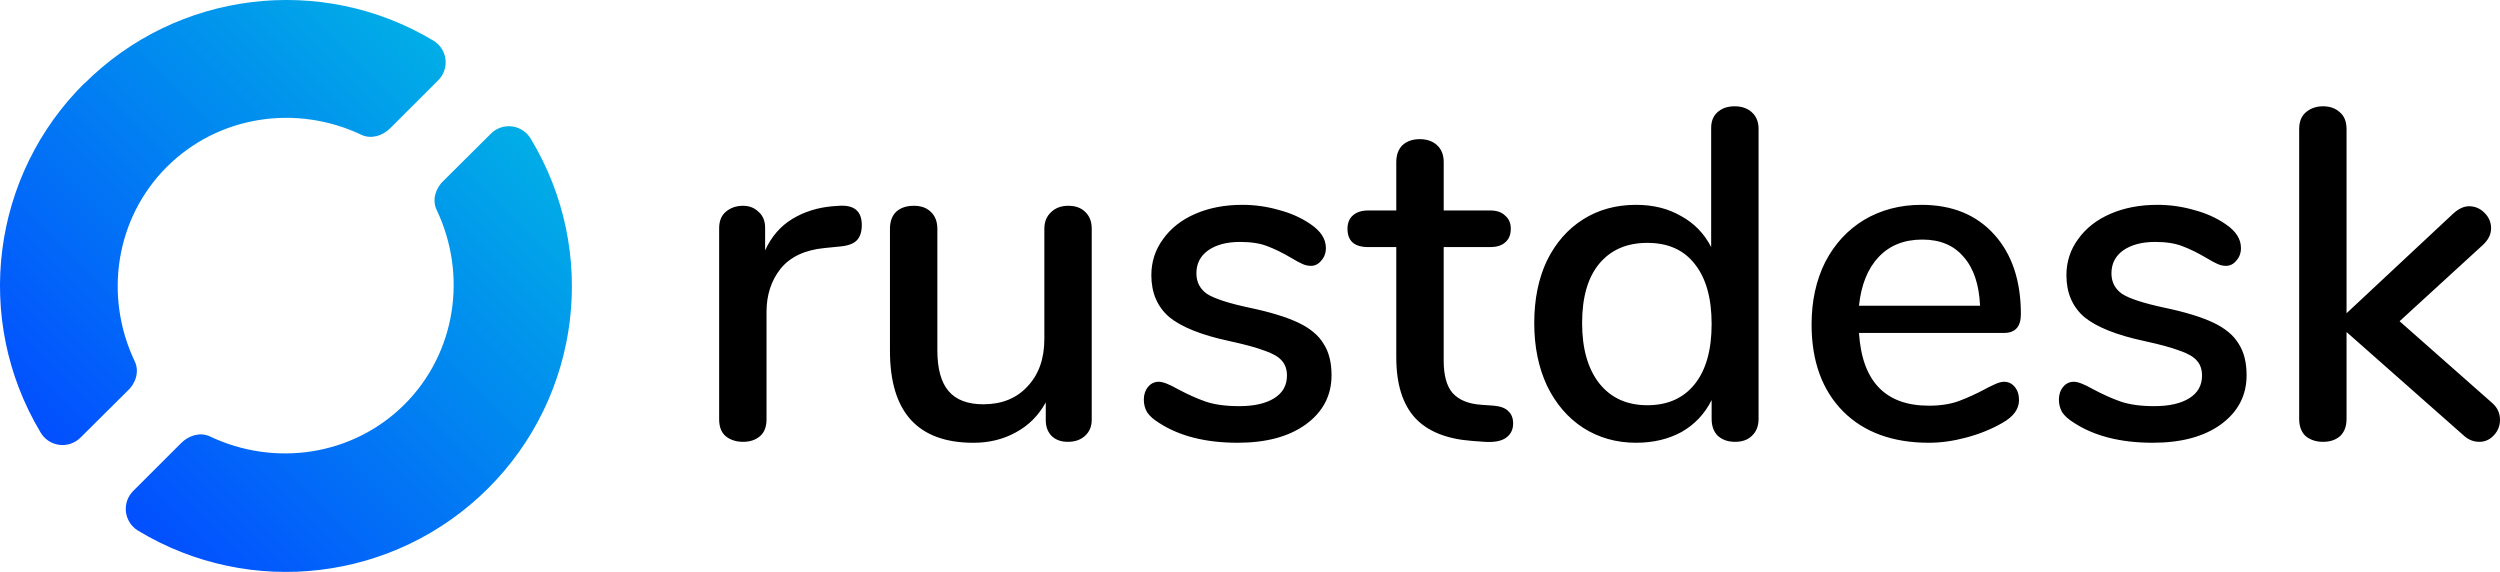
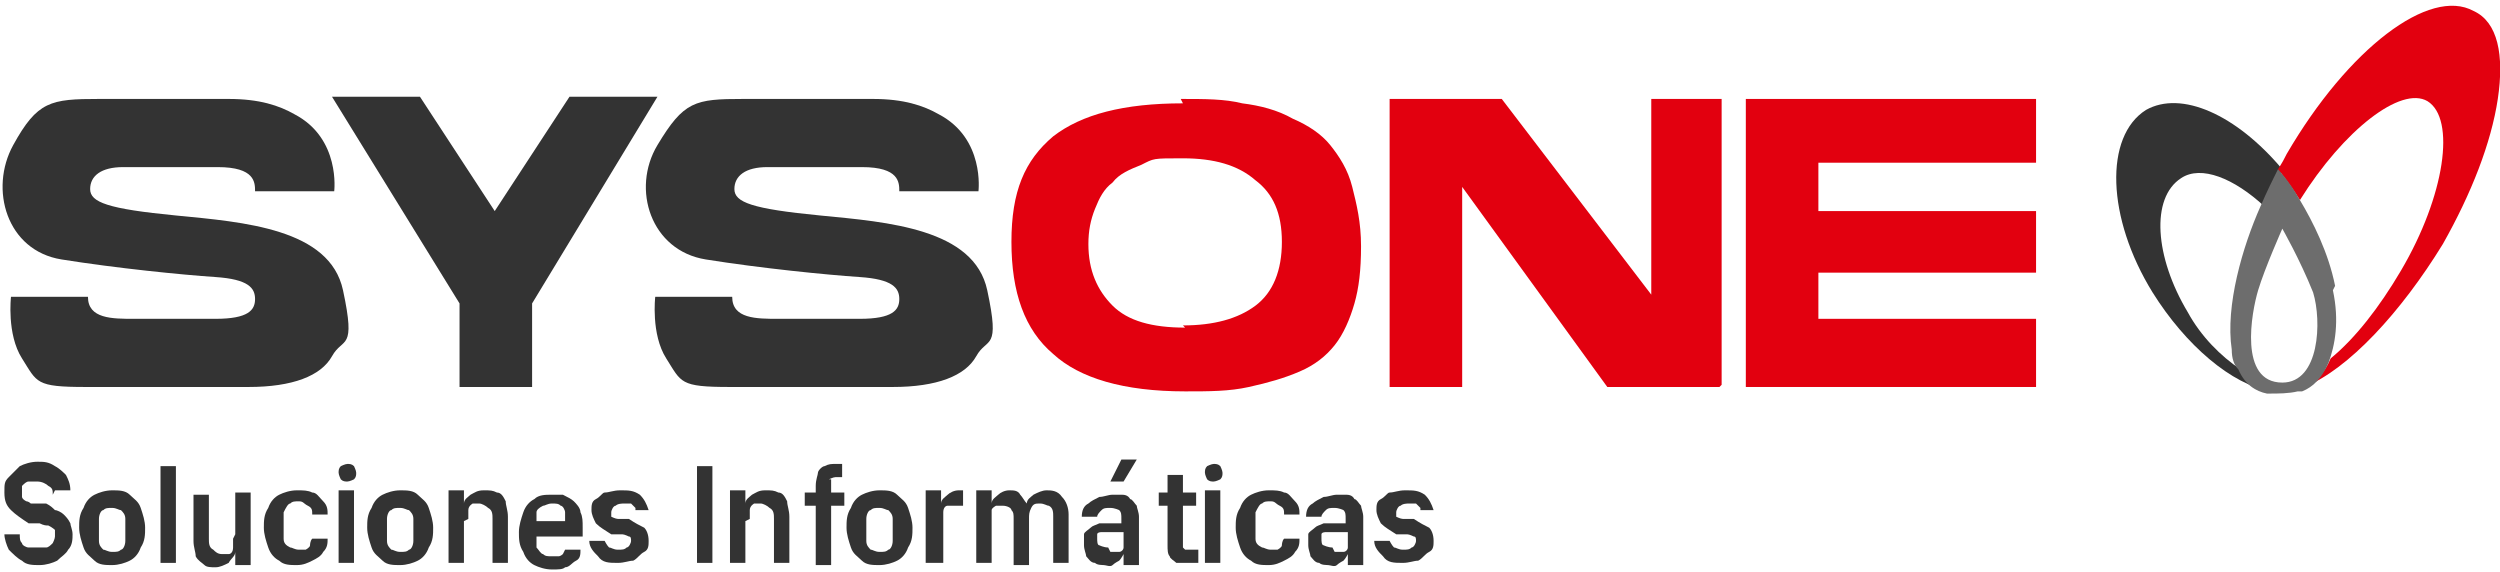
- <svg xmlns="http://www.w3.org/2000/svg" xmlns:xlink="http://www.w3.org/1999/xlink" viewBox="66.993 897.484 113.652 26">
+ <svg xmlns="http://www.w3.org/2000/svg" id="Capa_1" data-name="Capa 1" version="1.1" viewBox="0 0 113.7 26">
  <defs>
-     <linearGradient id="a" x1=".148" x2=".845" y1=".851" y2=".154" gradientTransform="matrix(26.301 0 0 26.331 90.674 911.757)" gradientUnits="userSpaceOnUse">
-       <stop offset="0" stop-color="#004ba6" style="stop-color:#024eff;stop-opacity:1" />
-       <stop offset="1" stop-color="#00bfe1" style="stop-color:#01aee6;stop-opacity:1" />
-     </linearGradient>
-     <linearGradient xlink:href="#a" id="c" x1=".148" x2=".845" y1=".851" y2=".154" gradientTransform="matrix(26.00048 0 0 25.99935 66.993 897.485)" gradientUnits="userSpaceOnUse" />
+     <style>
+       .cls-1 {
+         fill: #333;
+       }
+ 
+       .cls-1, .cls-2, .cls-3 {
+         stroke-width: 0px;
+       }
+ 
+       .cls-2 {
+         fill: #6d6d6d;
+       }
+ 
+       .cls-3 {
+         fill: #e2000f;
+       }
+     </style>
  </defs>
-   <linearGradient id="b" x1=".148" x2=".845" y1=".851" y2=".154" gradientTransform="matrix(26.301 0 0 26.331 90.674 911.757)" gradientUnits="userSpaceOnUse">
-     <stop offset="0" stop-color="#004ba6" style="stop-color:#0071ff;stop-opacity:1" />
-     <stop offset="1" stop-color="#00bfe1" style="stop-color:#00bfe1;stop-opacity:1" />
-   </linearGradient>
-   <path d="M105.147 906.839q1.024-.064 1.024.875 0 .469-.235.704-.234.234-.81.277l-.64.064q-1.344.128-2.006.939-.64.81-.64 1.962v4.886q0 .512-.298.768-.3.256-.768.256-.47 0-.79-.256-.298-.256-.298-.768v-8.683q0-.49.298-.747.32-.277.79-.277.426 0 .704.277.298.256.298.726v1.024q.427-.939 1.238-1.43.81-.49 1.834-.576zm10.411 0q.49 0 .768.277.298.278.298.768v8.683q0 .448-.298.725-.3.278-.79.278-.448 0-.725-.256-.277-.278-.277-.726v-.81q-.491.896-1.366 1.365-.853.47-1.92.47-3.797 0-3.797-4.182v-5.547q0-.49.277-.768.299-.277.81-.277.492 0 .769.277.299.278.299.768v5.526q0 1.258.512 1.856.512.597 1.578.597 1.259 0 2.006-.81.768-.811.768-2.155v-5.014q0-.469.298-.746.299-.299.79-.299zm7.701 10.773q-2.176 0-3.563-.896-.384-.234-.554-.49-.15-.256-.15-.576 0-.342.192-.576.192-.235.49-.235.278 0 .876.341.64.342 1.237.555.619.213 1.536.213 1.024 0 1.6-.362.576-.363.576-1.024 0-.427-.235-.683-.213-.256-.768-.448-.554-.213-1.642-.448-1.878-.405-2.71-1.088-.81-.704-.81-1.899 0-.917.533-1.642.533-.747 1.472-1.152.939-.406 2.133-.406.854 0 1.664.235.81.213 1.43.64.703.47.703 1.088 0 .341-.213.576-.192.235-.47.235-.191 0-.383-.086-.192-.085-.512-.277-.576-.341-1.088-.533-.49-.192-1.237-.192-.896 0-1.451.384-.533.384-.533 1.045 0 .597.49.939.512.32 1.899.618 1.43.299 2.24.683.81.384 1.152.96.363.555.363 1.43 0 1.386-1.174 2.24-1.152.831-3.093.831zm11.648-1.685q.47.043.661.256.213.192.213.555 0 .426-.34.66-.32.214-.96.172l-.577-.043q-1.728-.128-2.581-1.045-.854-.94-.854-2.752v-5.014h-1.28q-.938 0-.938-.832 0-.384.234-.597.256-.235.704-.235h1.28v-2.197q0-.49.278-.768.298-.277.79-.277.49 0 .788.277.3.277.3.768v2.197h2.111q.448 0 .683.235.256.213.256.597 0 .406-.256.619-.235.213-.683.213h-2.112v5.163q0 1.003.405 1.472.427.47 1.28.533zm10.943-13.611q.491 0 .79.278.299.277.299.746v13.184q0 .491-.299.768-.277.278-.768.278-.49 0-.79-.278-.277-.277-.277-.768v-.853q-.469.939-1.365 1.45-.896.491-2.07.491-1.343 0-2.41-.682-1.045-.683-1.643-1.92-.576-1.238-.576-2.838 0-1.621.576-2.837.598-1.216 1.643-1.877 1.045-.662 2.41-.662 1.174 0 2.049.512.896.491 1.365 1.408v-5.418q0-.448.277-.704.3-.278.79-.278zm-3.967 13.59q1.386 0 2.154-.96t.768-2.731q0-1.77-.768-2.73-.746-.96-2.154-.96t-2.198.96q-.768.938-.768 2.687 0 1.75.79 2.752.79.982 2.176.982zm16.213-1.067q.299 0 .49.235.193.234.193.597 0 .619-.768 1.045-.747.427-1.643.662-.875.234-1.685.234-2.475 0-3.904-1.429-1.43-1.45-1.43-3.947 0-1.6.619-2.837.64-1.237 1.77-1.92 1.153-.683 2.603-.683 2.091 0 3.307 1.344 1.216 1.344 1.216 3.627 0 .853-.768.853h-6.592q.213 3.307 3.179 3.307.789 0 1.365-.213.576-.214 1.216-.555.064-.043.341-.17.299-.15.491-.15zm-3.712-6.464q-1.237 0-1.984.79-.747.789-.896 2.218h5.504q-.064-1.45-.747-2.219-.661-.789-1.877-.789zm10.475 9.237q-2.176 0-3.563-.896-.384-.234-.555-.49-.149-.256-.149-.576 0-.342.192-.576.192-.235.49-.235.278 0 .875.341.64.342 1.238.555.618.213 1.536.213 1.024 0 1.6-.362.576-.363.576-1.024 0-.427-.235-.683-.213-.256-.768-.448-.555-.213-1.643-.448-1.877-.405-2.709-1.088-.81-.704-.81-1.899 0-.917.533-1.642.533-.747 1.472-1.152.938-.406 2.133-.406.853 0 1.664.235.81.213 1.43.64.703.47.703 1.088 0 .341-.213.576-.192.235-.47.235-.191 0-.383-.086-.192-.085-.512-.277-.576-.341-1.088-.533-.491-.192-1.238-.192-.896 0-1.45.384-.534.384-.534 1.045 0 .597.491.939.512.32 1.899.618 1.429.299 2.24.683.81.384 1.152.96.362.555.362 1.43 0 1.386-1.173 2.24-1.152.831-3.093.831zm15.402-1.834q.384.32.384.789 0 .405-.277.704-.277.299-.661.299-.406 0-.726-.3l-5.312-4.692v3.946q0 .512-.298.79-.299.256-.768.256-.47 0-.79-.256-.298-.278-.298-.79v-13.162q0-.512.298-.768.32-.278.79-.278.469 0 .768.278.298.256.298.768v8.362l4.864-4.544q.363-.32.704-.32.406 0 .704.299.299.299.299.704 0 .405-.363.747l-3.797 3.477z" />
-   <path fill="url(#b)" d="m89.318 903.552-2.135 2.122c-.376.337-.558.879-.347 1.337 1.422 2.976.882 6.524-1.452 8.856-2.335 2.331-5.887 2.87-8.866 1.449-.439-.197-.954-.03-1.292.312l-2.17 2.167a1.154 1.154 0 0 0 .208 1.81 13.005 13.005 0 0 0 15.91-1.912 12.97 12.97 0 0 0 1.956-15.887 1.154 1.154 0 0 0-1.812-.254zm-18.467-2.305a12.969 12.969 0 0 0-2.02 15.885 1.154 1.154 0 0 0 1.812.254l2.124-2.11c.385-.336.572-.884.359-1.348-1.423-2.976-.884-6.524 1.451-8.856 2.334-2.332 5.887-2.871 8.866-1.45.434.194.942.033 1.281-.3l2.182-2.18a1.152 1.152 0 0 0-.208-1.81 13.009 13.009 0 0 0-15.893 1.973z" style="fill:url(#c);stroke-width:.988" />
+   <path class="cls-1" d="M101.9,16.8c-.9-.6-1.8-1.5-2.4-2.6-1.5-2.5-1.7-5.2-.3-6.1.9-.6,2.4,0,3.8,1.3.3-.7.6-1.3.8-1.7-2.1-2.5-4.6-3.6-6.2-2.7-1.9,1.2-1.8,4.9.3,8.3,1.5,2.4,3.6,4.2,5.4,4.5-.5,0-1-.4-1.3-1.1Z" />
+   <path class="cls-3" d="M112.5.5c-2-1.1-5.7,1.7-8.5,6.5-.1.2-.2.4-.4.7,0,0,.5.6,1,1.4,2-3.2,4.6-5.2,5.8-4.5,1.3.8.8,4.3-1.2,7.7-1,1.7-2.1,3.1-3.2,4-.3.7-.7,1.1-1.2,1.3,2-.8,4.4-3.4,6.3-6.5,1.3-2.3,2.2-4.6,2.5-6.6.3-2,0-3.5-1.1-4Z" />
+   <path class="cls-2" d="M106.2,13c-.3-1.5-1-2.9-1.6-3.9-.5-.9-1-1.4-1-1.4-.2.4-.5,1-.8,1.7-.8,1.8-1.6,4.5-1.3,6.5,0,.4.1.7.3.9.3.7.8,1,1.3,1.1,0,0,0,0,.1,0,.4,0,.9,0,1.3-.1,0,0,.2,0,.2,0,.5-.2.9-.6,1.2-1.3.3-.8.5-1.9.2-3.3ZM103.8,17.4c-2,0-1.4-3.2-1.1-4.2.3-1,1.1-2.8,1.1-2.8,0,0,.8,1.4,1.4,2.9.4,1.3.3,4.1-1.4,4.1Z" />
+   <path class="cls-1" d="M26,4.4h3.9l-5.7,9.4v3.8h-3.3v-3.8l-5.8-9.4h4l3.4,5.2,3.4-5.2Z" />
+   <path class="cls-3" d="M53.7,4.5c1.1,0,2,0,2.8.2.8.1,1.6.3,2.3.7.7.3,1.3.7,1.7,1.2.4.5.8,1.1,1,1.9.2.8.4,1.6.4,2.7s-.1,1.9-.3,2.6-.5,1.4-.9,1.9c-.4.5-.9.9-1.6,1.2-.7.3-1.4.5-2.3.7s-1.8.2-2.9.2c-2.8,0-4.8-.6-6-1.7-1.3-1.1-1.9-2.8-1.9-5.1s.6-3.7,1.9-4.8c1.3-1,3.2-1.5,5.9-1.5ZM53.8,14.8c1.4,0,2.5-.3,3.3-.9.8-.6,1.2-1.6,1.2-2.9s-.4-2.2-1.2-2.8c-.8-.7-1.9-1-3.3-1s-1.3,0-1.9.3c-.5.2-1,.4-1.3.8-.4.3-.6.7-.8,1.2-.2.5-.3,1-.3,1.6,0,1.2.4,2.1,1.1,2.8.7.7,1.8,1,3.3,1Z" />
+   <path class="cls-3" d="M78.2,17.6h-5.1l-6.6-9.1v9.1h-3.3V4.5h5.1l6.8,8.9V4.5h3.2v13Z" />
+   <path class="cls-3" d="M79.4,4.5h13.2v2.9h-9.9v2.2h9.9v2.8h-9.9v2.1h9.9v3.1h-13.2V4.5Z" />
+   <path class="cls-1" d="M4.6,4.5h5.8c1.4,0,2.3.3,3,.7,2.1,1.1,1.8,3.5,1.8,3.5h-3.6c0-.4,0-1.1-1.7-1.1h-4.3c-1,0-1.5.4-1.5,1s.8.9,3.9,1.2,7,.6,7.6,3.4,0,2.1-.5,3-1.8,1.4-3.8,1.4c-2.9,0-5.1,0-7.4,0s-2.2-.2-2.9-1.3-.5-2.8-.5-2.8h3.5c0,1,1.1,1,2.1,1h3.7c1.5,0,1.8-.4,1.8-.9s-.3-.9-1.8-1-4.5-.4-7-.8S-.5,8.6.6,6.6s1.7-2.1,3.9-2.1Z" />
+   <path class="cls-1" d="M33.9,4.5h5.8c1.4,0,2.3.3,3,.7,2.1,1.1,1.8,3.5,1.8,3.5h-3.6c0-.4,0-1.1-1.7-1.1h-4.3c-1,0-1.5.4-1.5,1s.8.9,3.9,1.2,7,.6,7.6,3.4,0,2.1-.5,3-1.8,1.4-3.8,1.4c-2.9,0-5.1,0-7.4,0s-2.2-.2-2.9-1.3-.5-2.8-.5-2.8h3.5c0,1,1.1,1,2.1,1h3.7c1.5,0,1.8-.4,1.8-.9s-.3-.9-1.8-1-4.5-.4-7-.8-3.4-3.2-2.2-5.2,1.7-2.1,3.9-2.1Z" />
+   <g>
+     <path class="cls-1" d="M2.4,22.5c0-.2,0-.3-.2-.4-.1-.1-.3-.2-.5-.2s-.3,0-.4,0c-.1,0-.2.1-.3.2,0,0,0,.2,0,.3,0,0,0,.2,0,.2,0,0,0,.1.2.2,0,0,.1,0,.2.1,0,0,.2,0,.3,0h.4c.2.1.3.2.4.3.1,0,.3.1.4.2.1.1.2.2.3.4,0,.1.1.3.1.5s0,.5-.2.7c-.1.2-.3.3-.5.5-.2.1-.5.2-.8.2s-.6,0-.8-.2c-.2-.1-.4-.3-.6-.5-.1-.2-.2-.5-.2-.7h.7c0,.2,0,.3.1.4,0,.1.2.2.3.2.1,0,.3,0,.4,0s.3,0,.4,0c.1,0,.2-.1.3-.2,0,0,.1-.2.1-.3,0-.1,0-.2,0-.3,0,0-.1-.1-.3-.2-.1,0-.2,0-.4-.1h-.5c-.3-.2-.6-.4-.8-.6-.2-.2-.3-.4-.3-.8s0-.5.2-.7.3-.3.5-.5c.2-.1.5-.2.8-.2s.5,0,.8.2c.2.1.4.3.5.4.1.2.2.4.2.7h-.7Z" />
+     <path class="cls-1" d="M5.1,25.7c-.3,0-.6,0-.8-.2s-.4-.3-.5-.6-.2-.6-.2-.9,0-.6.2-.9c.1-.3.3-.5.5-.6s.5-.2.8-.2.6,0,.8.2.4.3.5.6c.1.3.2.6.2.9s0,.6-.2.9c-.1.3-.3.5-.5.6s-.5.2-.8.2ZM5.1,25.1c.2,0,.3,0,.4-.1.1,0,.2-.2.2-.4,0-.2,0-.3,0-.5s0-.4,0-.5c0-.2-.1-.3-.2-.4-.1,0-.2-.1-.4-.1s-.3,0-.4.1c-.1,0-.2.2-.2.4,0,.2,0,.3,0,.5s0,.4,0,.5c0,.2.1.3.2.4.1,0,.2.1.4.1Z" />
+     <path class="cls-1" d="M8,21.2v4.4h-.7v-4.4h.7Z" />
+     <path class="cls-1" d="M10.7,24.3v-1.9h.7v3.3h-.7v-.6h0c0,.2-.2.3-.3.5-.2.1-.4.2-.6.2s-.4,0-.5-.1-.3-.2-.4-.4c0-.2-.1-.4-.1-.7v-2.1h.7v2c0,.2,0,.4.2.5.1.1.2.2.4.2s.2,0,.3,0c.1,0,.2-.1.2-.3,0-.1,0-.3,0-.4Z" />
+     <path class="cls-1" d="M13.5,25.7c-.3,0-.6,0-.8-.2-.2-.1-.4-.3-.5-.6-.1-.3-.2-.6-.2-.9s0-.6.2-.9c.1-.3.3-.5.5-.6s.5-.2.8-.2.5,0,.7.1c.2,0,.3.2.5.4s.2.4.2.6h-.7c0-.2,0-.3-.2-.4s-.2-.2-.4-.2-.3,0-.4.1c-.1,0-.2.2-.3.4,0,.2,0,.3,0,.6s0,.4,0,.6c0,.2.1.3.3.4.1,0,.2.1.4.1s.2,0,.3,0c0,0,.2-.1.2-.2,0,0,0-.2.1-.3h.7c0,.2,0,.4-.2.6-.1.2-.3.3-.5.4s-.4.2-.7.2Z" />
+     <path class="cls-1" d="M15.8,21.9c-.1,0-.2,0-.3-.1,0,0-.1-.2-.1-.3s0-.2.1-.3c0,0,.2-.1.3-.1s.2,0,.3.1c0,0,.1.2.1.3s0,.2-.1.3c0,0-.2.1-.3.1ZM15.4,25.6v-3.3h.7v3.3h-.7Z" />
+     <path class="cls-1" d="M18.2,25.7c-.3,0-.6,0-.8-.2s-.4-.3-.5-.6-.2-.6-.2-.9,0-.6.2-.9c.1-.3.3-.5.5-.6s.5-.2.8-.2.6,0,.8.2.4.3.5.6c.1.3.2.6.2.9s0,.6-.2.9c-.1.3-.3.5-.5.6s-.5.2-.8.2ZM18.2,25.1c.2,0,.3,0,.4-.1.1,0,.2-.2.2-.4,0-.2,0-.3,0-.5s0-.4,0-.5c0-.2-.1-.3-.2-.4-.1,0-.2-.1-.4-.1s-.3,0-.4.1c-.1,0-.2.2-.2.4,0,.2,0,.3,0,.5s0,.4,0,.5c0,.2.1.3.2.4.1,0,.2.1.4.1Z" />
+     <path class="cls-1" d="M21.1,23.7v1.9h-.7v-3.3h.7v.6h0c0-.2.2-.3.3-.4.2-.1.3-.2.6-.2s.4,0,.6.1c.2,0,.3.2.4.4,0,.2.1.4.1.7v2.1h-.7v-2c0-.2,0-.4-.2-.5-.1-.1-.3-.2-.4-.2s-.2,0-.3,0c0,0-.2.1-.2.3,0,.1,0,.2,0,.4Z" />
+     <path class="cls-1" d="M26.5,24c0-.3,0-.5-.1-.7,0-.2-.2-.4-.3-.5-.1-.1-.3-.2-.5-.3-.2,0-.3,0-.5,0-.3,0-.6,0-.8.2-.2.1-.4.3-.5.6-.1.3-.2.6-.2.9s0,.6.2.9c.1.3.3.5.5.6.2.1.5.2.8.2s.5,0,.6-.1c.2,0,.3-.2.5-.3s.2-.3.2-.5h-.7s0,0-.1.2c0,0-.1.1-.2.1,0,0-.2,0-.3,0-.2,0-.3,0-.4-.1-.1,0-.2-.2-.3-.3,0-.1,0-.3,0-.5h2.1v-.2ZM24.4,23.7c0-.1,0-.3,0-.4,0-.1.1-.2.3-.3.1,0,.2-.1.4-.1s.3,0,.4.1c.1,0,.2.2.2.3,0,.1,0,.2,0,.4h-1.4Z" />
+     <path class="cls-1" d="M29.6,23.2h-.7s0,0,0-.1c0,0-.1-.1-.2-.2,0,0-.2,0-.3,0s-.3,0-.4.1c-.1,0-.2.2-.2.3,0,0,0,.2,0,.2,0,0,.2.1.3.1h.5c.3.2.5.3.7.4.1.1.2.3.2.6,0,.2,0,.4-.2.5s-.3.3-.5.4c-.2,0-.4.1-.7.1-.4,0-.7,0-.9-.3-.2-.2-.4-.4-.4-.7h.7c0,0,.1.2.2.3.1,0,.2.1.4.1s.3,0,.4-.1c.1,0,.2-.2.2-.3s0-.2-.1-.2c0,0-.2-.1-.3-.1h-.5c-.3-.2-.5-.3-.7-.5-.1-.2-.2-.4-.2-.6,0-.2,0-.4.2-.5s.3-.3.4-.3c.2,0,.4-.1.7-.1.4,0,.6,0,.9.2.2.2.3.4.4.7Z" />
+     <path class="cls-1" d="M32.4,21.2v4.4h-.7v-4.4h.7Z" />
+     <path class="cls-1" d="M33.9,23.7v1.9h-.7v-3.3h.7v.6h0c0-.2.2-.3.3-.4.2-.1.3-.2.6-.2s.4,0,.6.1c.2,0,.3.2.4.4,0,.2.1.4.1.7v2.1h-.7v-2c0-.2,0-.4-.2-.5-.1-.1-.3-.2-.4-.2s-.2,0-.3,0c0,0-.2.1-.2.3,0,.1,0,.2,0,.4Z" />
+     <path class="cls-1" d="M37.7,21.8c0,0,.2-.1.3-.1s.1,0,.2,0c0,0,0,0,.1,0v-.6c0,0,0,0,0,0,0,0-.2,0-.3,0-.2,0-.3,0-.5.1-.1,0-.3.2-.3.3,0,.1-.1.3-.1.6v.3h-.5v.6h.5v2.7h.7v-2.7h.6v-.6h-.6v-.3c0-.1,0-.2,0-.3Z" />
+     <path class="cls-1" d="M40,25.7c-.3,0-.6,0-.8-.2s-.4-.3-.5-.6-.2-.6-.2-.9,0-.6.2-.9c.1-.3.3-.5.5-.6s.5-.2.8-.2.6,0,.8.2.4.3.5.6c.1.3.2.6.2.9s0,.6-.2.9c-.1.3-.3.5-.5.6s-.5.2-.8.2ZM40,25.1c.2,0,.3,0,.4-.1.1,0,.2-.2.2-.4,0-.2,0-.3,0-.5s0-.4,0-.5c0-.2-.1-.3-.2-.4-.1,0-.2-.1-.4-.1s-.3,0-.4.1c-.1,0-.2.2-.2.4,0,.2,0,.3,0,.5s0,.4,0,.5c0,.2.1.3.2.4.1,0,.2.1.4.1Z" />
+     <path class="cls-1" d="M42.1,25.6v-3.3h.7v.6h0c0-.2.2-.3.3-.4.1-.1.3-.2.5-.2s0,0,.1,0c0,0,0,0,.1,0v.7s0,0-.1,0-.1,0-.2,0c-.1,0-.3,0-.4,0s-.2.1-.2.3c0,.1,0,.2,0,.4v1.9h-.7Z" />
+     <path class="cls-1" d="M44.4,25.6v-3.3h.7v.6h0c0-.2.2-.3.3-.4s.3-.2.5-.2.4,0,.5.2c.1.1.2.3.3.4h0c0-.2.2-.3.3-.4.2-.1.4-.2.6-.2s.5,0,.7.3c.2.2.3.5.3.8v2.2h-.7v-2.1c0-.2,0-.4-.2-.5-.1,0-.2-.1-.4-.1s-.3,0-.4.2-.1.3-.1.5v2.1h-.7v-2.1c0-.2,0-.3-.1-.4,0-.1-.2-.2-.4-.2s-.2,0-.3,0c0,0-.2.1-.2.2,0,.1,0,.2,0,.4v2h-.7Z" />
+     <path class="cls-1" d="M50.3,25.7c-.2,0-.4,0-.5-.1-.2,0-.3-.2-.4-.3,0-.1-.1-.3-.1-.5s0-.3,0-.5c0-.1.2-.2.3-.3s.2-.1.4-.2c.1,0,.3,0,.4,0,.2,0,.3,0,.4,0,.1,0,.2,0,.2,0s0,0,0-.2h0c0-.2,0-.3-.1-.4,0,0-.2-.1-.4-.1s-.3,0-.4.1-.2.2-.2.3h-.7c0-.3.1-.5.3-.6.1-.1.3-.2.5-.3.2,0,.4-.1.6-.1s.3,0,.4,0c.1,0,.3,0,.4.2.1,0,.2.2.3.3,0,.1.1.3.1.5v2.2h-.7v-.5h0c0,0-.1.2-.2.3,0,0-.2.1-.3.2s-.3,0-.4,0ZM50.5,25.1c.1,0,.3,0,.4,0,.1,0,.2-.1.2-.2,0-.1,0-.2,0-.3v-.4s0,0-.1,0c0,0-.1,0-.2,0,0,0-.1,0-.2,0s-.1,0-.2,0c-.1,0-.2,0-.3,0,0,0-.2,0-.2.1s0,.1,0,.2c0,.1,0,.3.1.3,0,0,.2.1.4.1ZM50.5,21.9l.5-1h.7l-.6,1h-.5Z" />
+     <path class="cls-1" d="M54.2,25s0,0,0,0c0,0,0,0-.1,0s-.1,0-.2,0c0,0,0,0-.1-.1,0,0,0-.1,0-.2v-1.7h.6v-.6h-.6v-.8h-.7v.8h-.4v.6h.4v1.8c0,.2,0,.4.1.5,0,.1.2.2.3.3.1,0,.3,0,.5,0,.1,0,.2,0,.3,0,0,0,.1,0,.2,0v-.6Z" />
+     <path class="cls-1" d="M55.2,21.9c-.1,0-.2,0-.3-.1,0,0-.1-.2-.1-.3s0-.2.1-.3c0,0,.2-.1.3-.1s.2,0,.3.1c0,0,.1.2.1.3s0,.2-.1.3c0,0-.2.1-.3.1ZM54.8,25.6v-3.3h.7v3.3h-.7Z" />
+     <path class="cls-1" d="M57.7,25.7c-.3,0-.6,0-.8-.2-.2-.1-.4-.3-.5-.6-.1-.3-.2-.6-.2-.9s0-.6.2-.9c.1-.3.3-.5.5-.6s.5-.2.8-.2.5,0,.7.1c.2,0,.3.2.5.4s.2.4.2.6h-.7c0-.2,0-.3-.2-.4s-.2-.2-.4-.2-.3,0-.4.1c-.1,0-.2.2-.3.4,0,.2,0,.3,0,.6s0,.4,0,.6c0,.2.1.3.3.4.1,0,.2.1.4.1s.2,0,.3,0c0,0,.2-.1.2-.2,0,0,0-.2.1-.3h.7c0,.2,0,.4-.2.6-.1.2-.3.3-.5.4s-.4.2-.7.2Z" />
+     <path class="cls-1" d="M60.5,25.7c-.2,0-.4,0-.5-.1-.2,0-.3-.2-.4-.3,0-.1-.1-.3-.1-.5s0-.3,0-.5c0-.1.2-.2.3-.3s.2-.1.4-.2c.1,0,.3,0,.4,0,.2,0,.3,0,.4,0,.1,0,.2,0,.2,0s0,0,0-.2h0c0-.2,0-.3-.1-.4,0,0-.2-.1-.4-.1s-.3,0-.4.1-.2.2-.2.3h-.7c0-.3.1-.5.3-.6.1-.1.3-.2.5-.3.2,0,.4-.1.6-.1s.3,0,.4,0c.1,0,.3,0,.4.2.1,0,.2.2.3.3,0,.1.1.3.1.5v2.2h-.7v-.5h0c0,0-.1.2-.2.3,0,0-.2.1-.3.2s-.3,0-.4,0ZM60.7,25.1c.1,0,.3,0,.4,0,.1,0,.2-.1.2-.2,0-.1,0-.2,0-.3v-.4s0,0-.1,0c0,0-.1,0-.2,0,0,0-.1,0-.2,0s-.1,0-.2,0c-.1,0-.2,0-.3,0,0,0-.2,0-.2.1s0,.1,0,.2c0,.1,0,.3.1.3,0,0,.2.1.4.1Z" />
+     <path class="cls-1" d="M65.3,23.2h-.7s0,0,0-.1c0,0-.1-.1-.2-.2,0,0-.2,0-.3,0s-.3,0-.4.1c-.1,0-.2.2-.2.3,0,0,0,.2,0,.2,0,0,.2.1.3.1h.5c.3.2.5.3.7.4.1.1.2.3.2.6,0,.2,0,.4-.2.5s-.3.3-.5.4c-.2,0-.4.1-.7.1-.4,0-.7,0-.9-.3-.2-.2-.4-.4-.4-.7h.7c0,0,.1.2.2.3.1,0,.2.1.4.1s.3,0,.4-.1c.1,0,.2-.2.2-.3s0-.2-.1-.2c0,0-.2-.1-.3-.1h-.5c-.3-.2-.5-.3-.7-.5-.1-.2-.2-.4-.2-.6,0-.2,0-.4.2-.5s.3-.3.4-.3c.2,0,.4-.1.7-.1.4,0,.6,0,.9.2.2.2.3.4.4.7Z" />
+   </g>
</svg>
